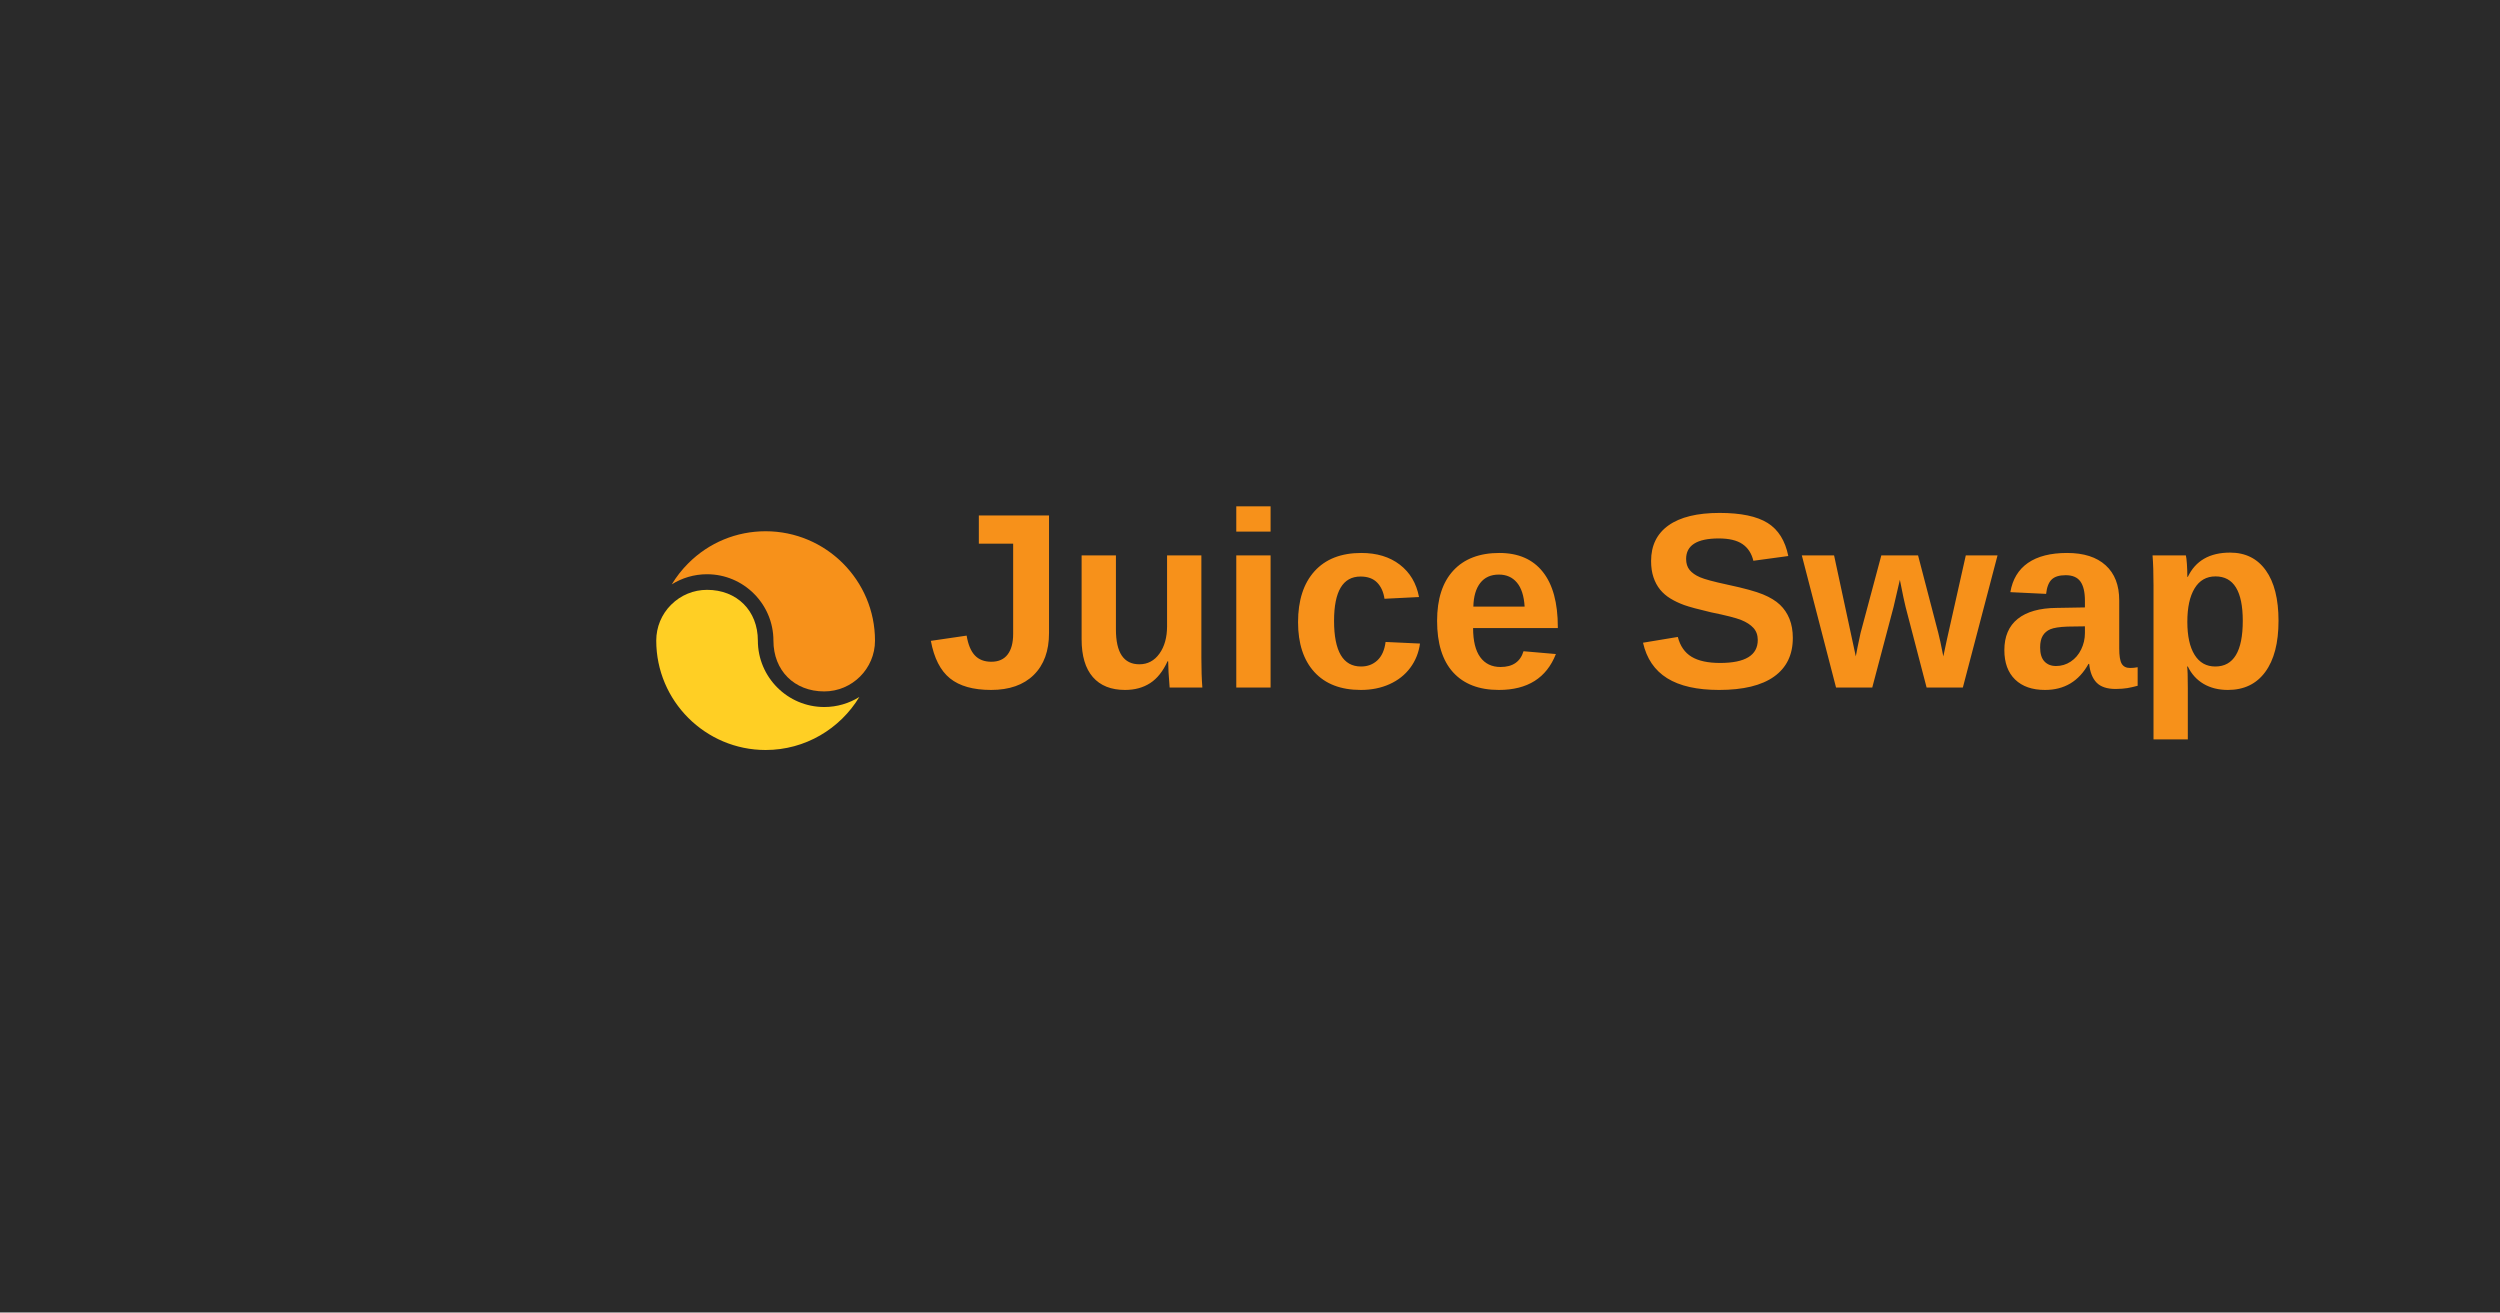
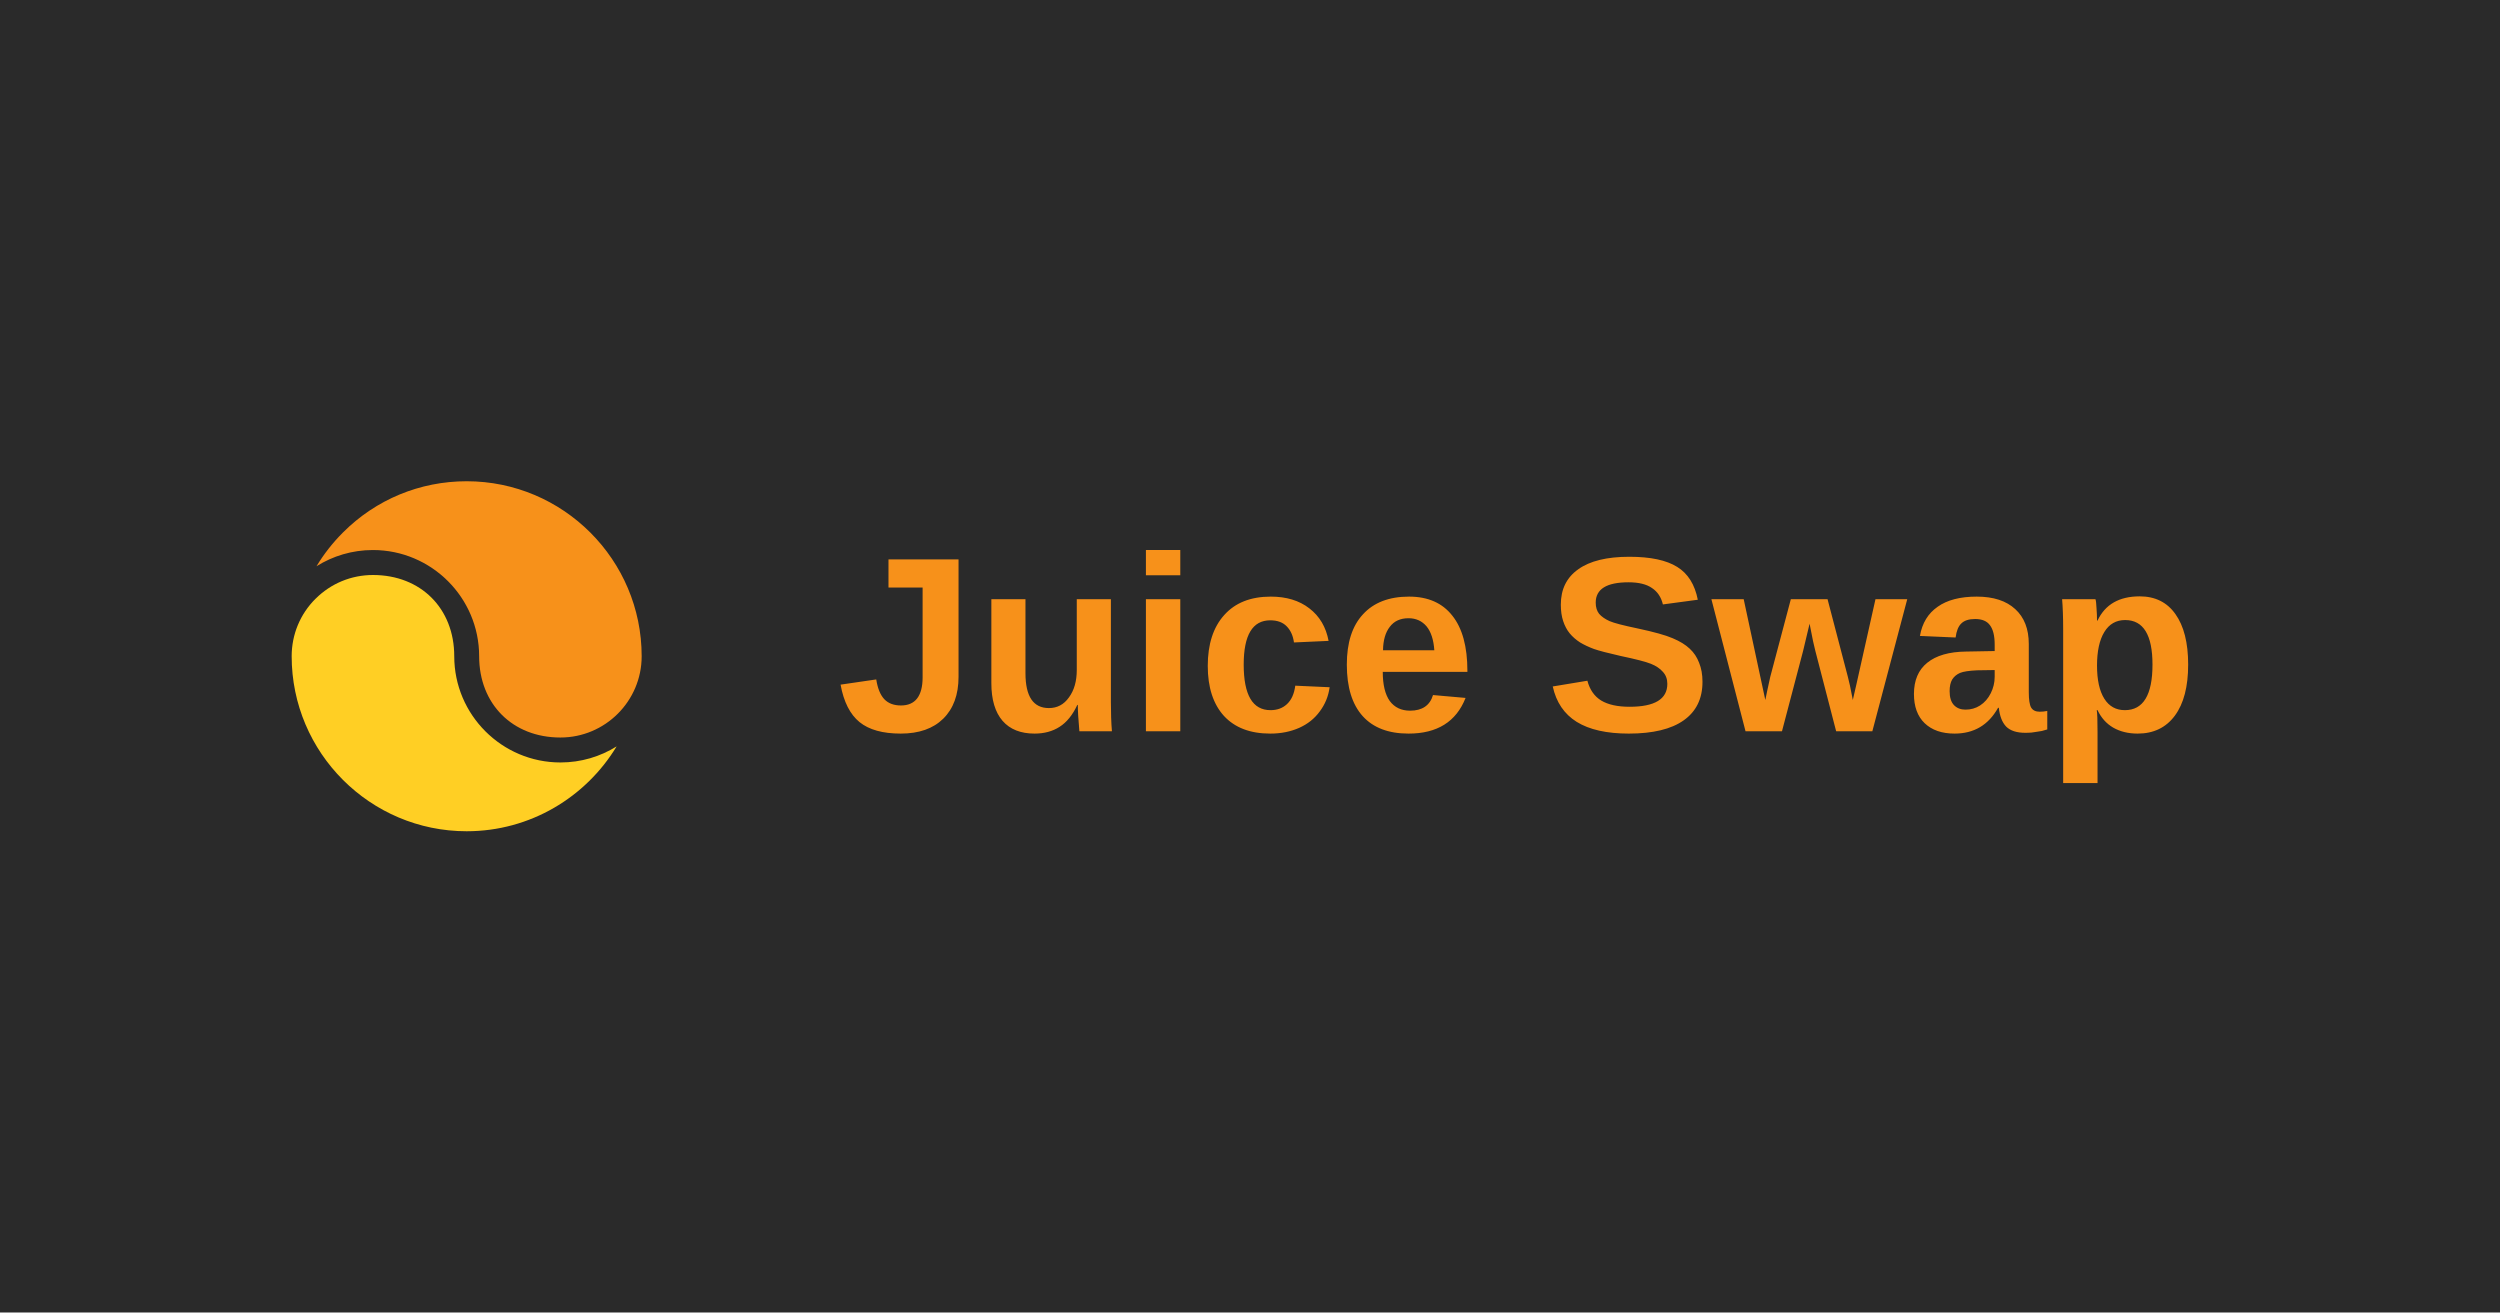
<svg xmlns="http://www.w3.org/2000/svg" width="1200" height="630" viewBox="0 0 1200 630" fill="none">
  <rect width="1200" height="630" fill="#2A2A2A" />
  <g transform="translate(600, 315)">
-     <g transform="translate(-285, -60)">
-       <g transform="translate(0, 0) scale(5)">
+     <g transform="translate(-460, -84) scale(8)">
+       <g transform="translate(0, 0)">
        <path d="M1.428 7.053C0.507 7.973 0 9.198 0 10.5C0 16.289 4.711 21 10.5 21C14.312 21 17.657 18.956 19.498 15.908C18.518 16.52 17.363 16.873 16.128 16.873C12.614 16.873 9.755 14.014 9.755 10.5C9.755 7.63 7.749 5.625 4.879 5.625C3.577 5.625 2.352 6.132 1.431 7.053H1.428Z" fill="#FFCF24" />
        <path d="M21 10.5C21 4.711 16.289 0 10.5 0C7.696 0 5.057 1.092 3.076 3.076C2.46 3.692 1.928 4.372 1.491 5.099C2.471 4.484 3.633 4.127 4.875 4.127C8.389 4.127 11.249 6.986 11.249 10.5C11.249 13.37 13.254 15.376 16.124 15.376C18.812 15.376 21 13.188 21 10.5Z" fill="#F7911A" />
      </g>
-       <g transform="translate(130, 75)">
-         <text x="0" y="0" font-family="Arial, sans-serif" font-size="120" font-weight="bold" fill="#F7911A">Juice Swap</text>
+       <g transform="translate(32.7, 15)">
+         <text x="0" y="0" font-family="Arial, sans-serif" font-size="15" font-weight="bold" fill="#F7911A">Juice Swap</text>
      </g>
    </g>
  </g>
</svg>
